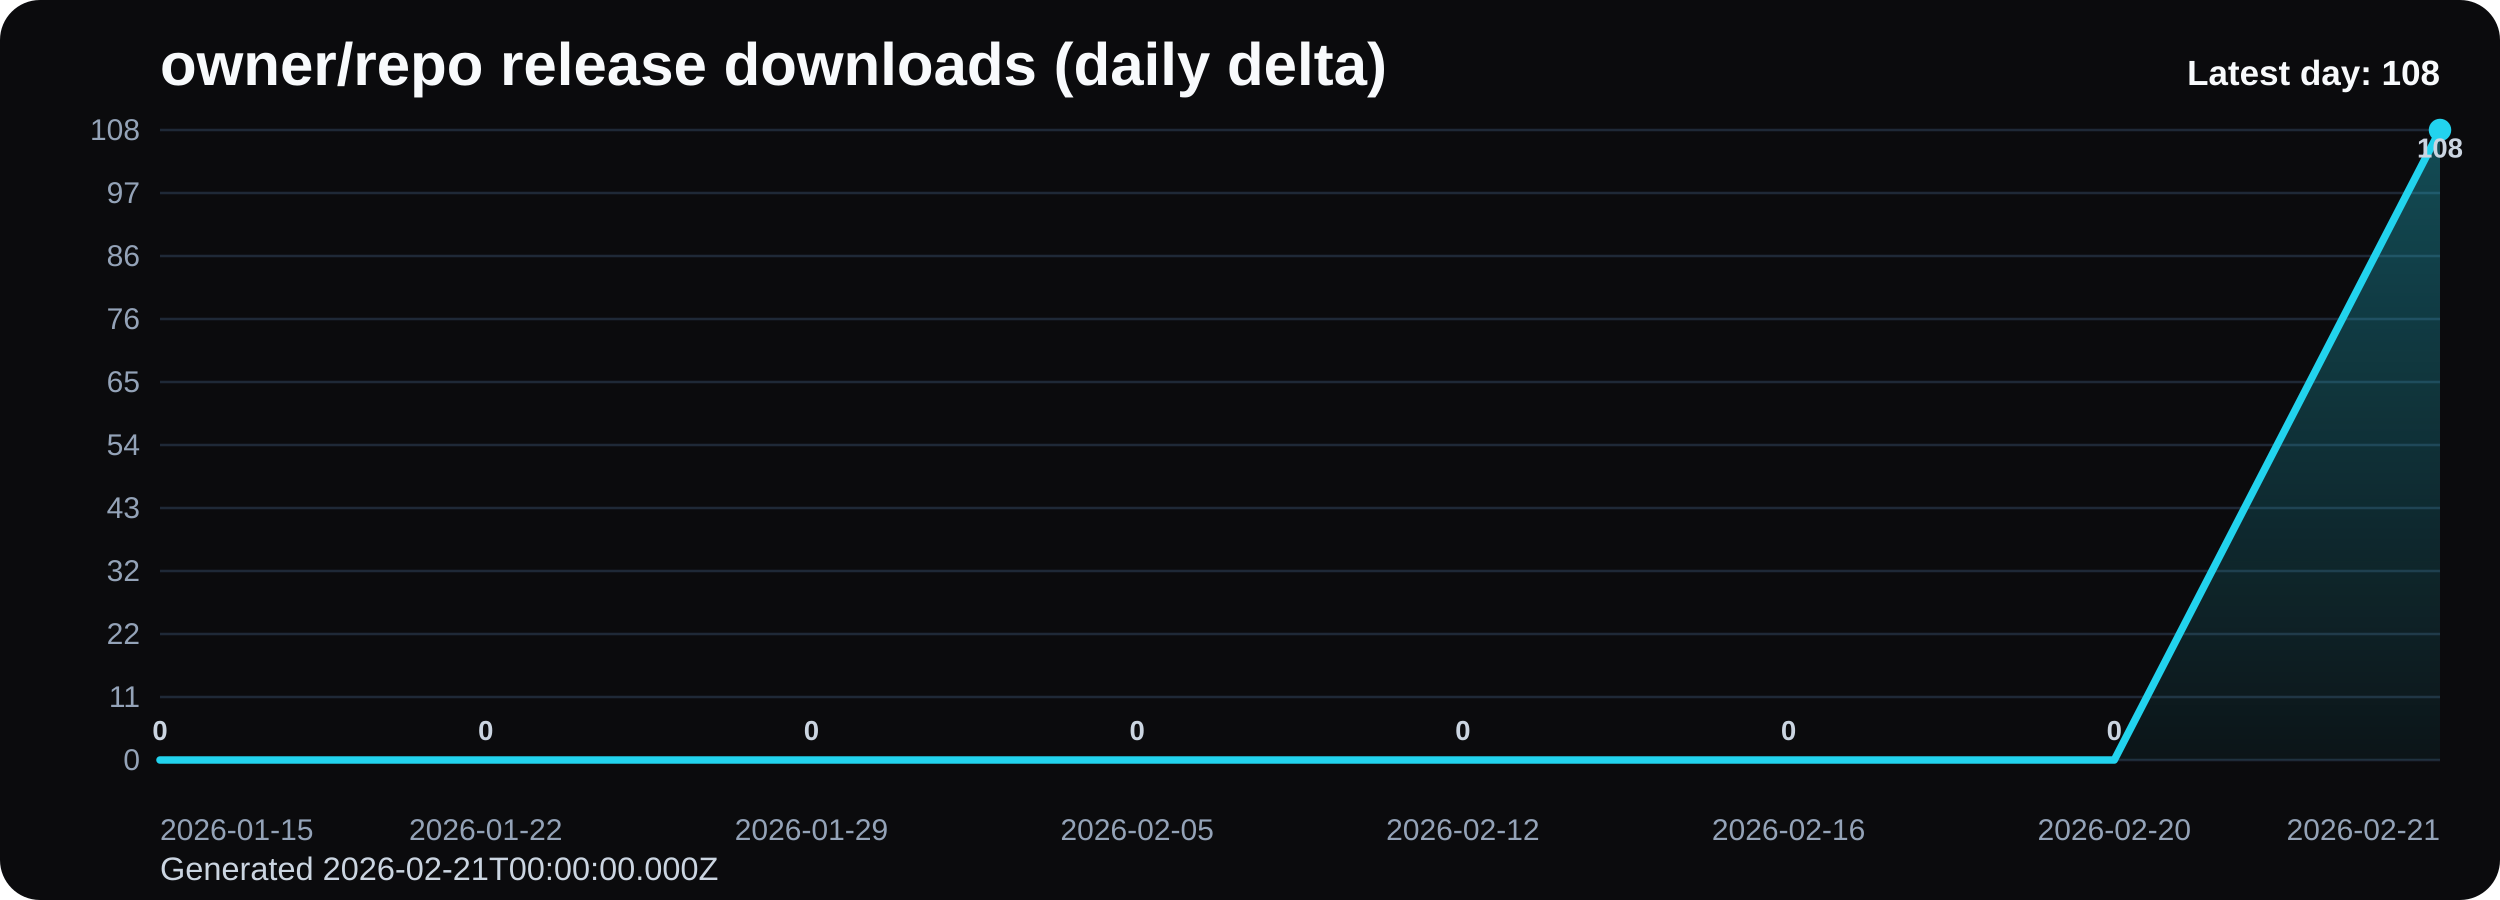
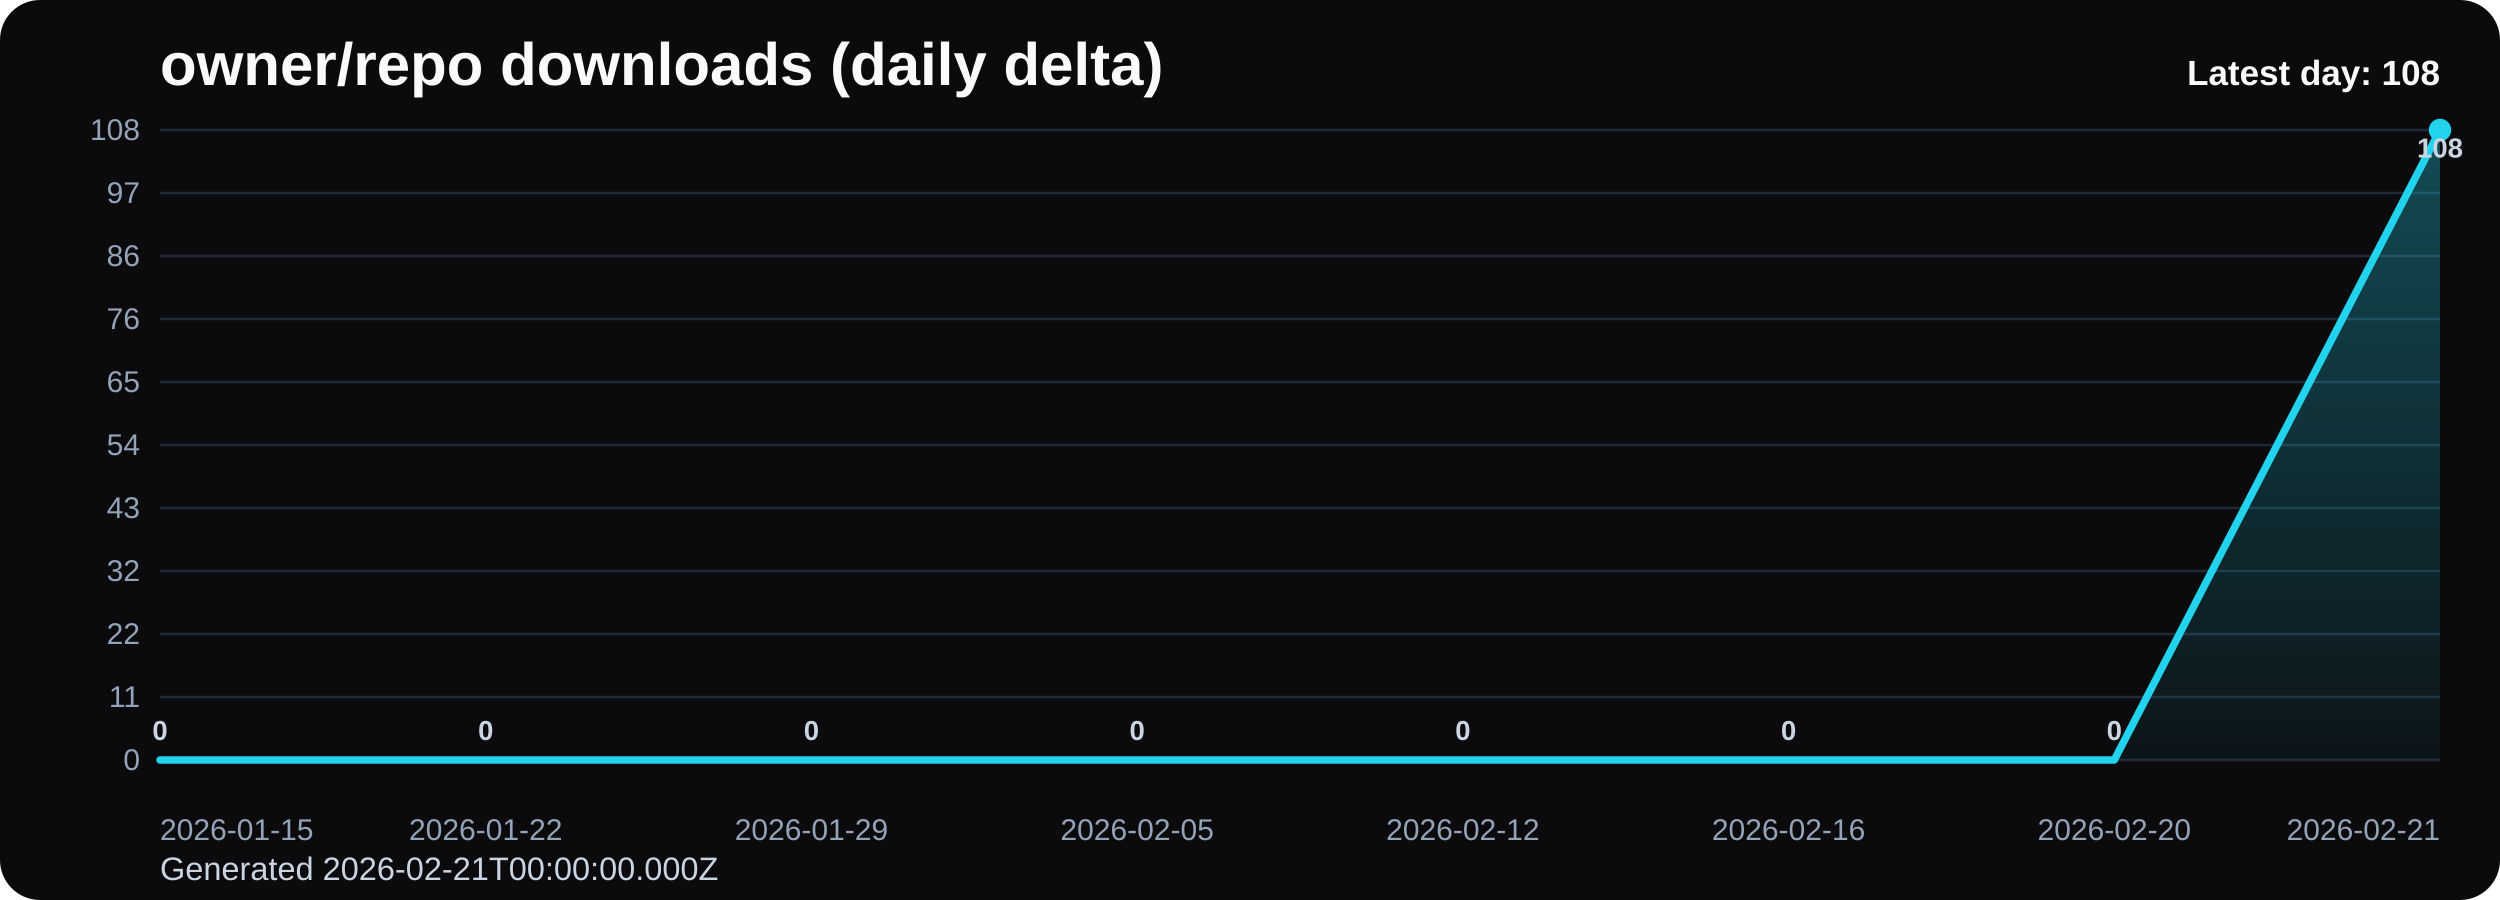
- <svg xmlns="http://www.w3.org/2000/svg" viewBox="0 0 1000 360" role="img" aria-label="owner/repo release downloads (daily delta) chart">
+ <svg xmlns="http://www.w3.org/2000/svg" viewBox="0 0 1000 360" role="img" aria-label="owner/repo downloads (daily delta) chart">
  <defs>
    <linearGradient id="fill-daily-black" x1="0" y1="0" x2="0" y2="1">
      <stop offset="0%" stop-color="#22d3ee" stop-opacity="0.32" />
      <stop offset="100%" stop-color="#22d3ee" stop-opacity="0.05" />
    </linearGradient>
    <style>
      .bg { fill: #0b0b0d; }
      .title { font: 700 24px Arial, sans-serif; fill: #f8fafc; }
      .sub { font: 400 13px Arial, sans-serif; fill: #cbd5e1; }
      .grid { stroke: #1f2937; stroke-width: 1; }
      .axis { font: 400 12px Arial, sans-serif; fill: #94a3b8; }
      .line { fill: none; stroke: #22d3ee; stroke-width: 3; stroke-linecap: round; stroke-linejoin: round; }
      .dot { fill: #22d3ee; }
      .value { font: 600 11px Arial, sans-serif; fill: #cbd5e1; }
      .latest { font: 700 14px Arial, sans-serif; fill: #f8fafc; }
    </style>
  </defs>
  <rect class="bg" x="0" y="0" width="1000" height="360" rx="16" />
-   <text class="title" x="64" y="34">owner/repo release downloads (daily delta)</text>
+   <text class="title" x="64" y="34">owner/repo downloads (daily delta)</text>
  <text class="sub" x="64" y="352">Generated 2026-02-21T00:00:00.000Z</text>
  <line x1="64" y1="52.00" x2="976" y2="52.00" class="grid" />
  <text x="56" y="56.00" text-anchor="end" class="axis">108</text>
  <line x1="64" y1="77.20" x2="976" y2="77.20" class="grid" />
  <text x="56" y="81.20" text-anchor="end" class="axis">97</text>
  <line x1="64" y1="102.40" x2="976" y2="102.40" class="grid" />
  <text x="56" y="106.40" text-anchor="end" class="axis">86</text>
  <line x1="64" y1="127.60" x2="976" y2="127.60" class="grid" />
  <text x="56" y="131.60" text-anchor="end" class="axis">76</text>
  <line x1="64" y1="152.80" x2="976" y2="152.80" class="grid" />
  <text x="56" y="156.80" text-anchor="end" class="axis">65</text>
  <line x1="64" y1="178.00" x2="976" y2="178.00" class="grid" />
  <text x="56" y="182.00" text-anchor="end" class="axis">54</text>
  <line x1="64" y1="203.20" x2="976" y2="203.20" class="grid" />
  <text x="56" y="207.20" text-anchor="end" class="axis">43</text>
  <line x1="64" y1="228.40" x2="976" y2="228.40" class="grid" />
  <text x="56" y="232.40" text-anchor="end" class="axis">32</text>
  <line x1="64" y1="253.60" x2="976" y2="253.60" class="grid" />
  <text x="56" y="257.60" text-anchor="end" class="axis">22</text>
  <line x1="64" y1="278.80" x2="976" y2="278.80" class="grid" />
  <text x="56" y="282.80" text-anchor="end" class="axis">11</text>
  <line x1="64" y1="304.00" x2="976" y2="304.00" class="grid" />
  <text x="56" y="308.00" text-anchor="end" class="axis">0</text>
  <path d="M 64.00 304 L 64.00 304.00 L 194.29 304.00 L 324.57 304.00 L 454.86 304.00 L 585.14 304.00 L 715.43 304.00 L 845.71 304.00 L 976.00 52.00 L 976.00 304 Z" fill="url(#fill-daily-black)" />
  <polyline class="line" points="64.00,304.00 194.29,304.00 324.57,304.00 454.86,304.00 585.14,304.00 715.43,304.00 845.71,304.00 976.00,52.00" />
  <circle class="dot" cx="976.00" cy="52.00" r="4.5" />
  <text class="value" x="64.00" y="296.00" text-anchor="middle">0</text>
  <text class="value" x="194.29" y="296.00" text-anchor="middle">0</text>
  <text class="value" x="324.57" y="296.00" text-anchor="middle">0</text>
  <text class="value" x="454.86" y="296.00" text-anchor="middle">0</text>
  <text class="value" x="585.14" y="296.00" text-anchor="middle">0</text>
  <text class="value" x="715.43" y="296.00" text-anchor="middle">0</text>
  <text class="value" x="845.71" y="296.00" text-anchor="middle">0</text>
  <text class="value" x="976.00" y="63.00" text-anchor="middle">108</text>
  <text class="axis" x="64.00" y="336" text-anchor="start">2026-01-15</text>
  <text class="axis" x="194.29" y="336" text-anchor="middle">2026-01-22</text>
  <text class="axis" x="324.57" y="336" text-anchor="middle">2026-01-29</text>
  <text class="axis" x="454.86" y="336" text-anchor="middle">2026-02-05</text>
  <text class="axis" x="585.14" y="336" text-anchor="middle">2026-02-12</text>
  <text class="axis" x="715.43" y="336" text-anchor="middle">2026-02-16</text>
  <text class="axis" x="845.71" y="336" text-anchor="middle">2026-02-20</text>
  <text class="axis" x="976.00" y="336" text-anchor="end">2026-02-21</text>
  <text class="latest" x="976" y="34" text-anchor="end">Latest day: 108</text>
</svg>
